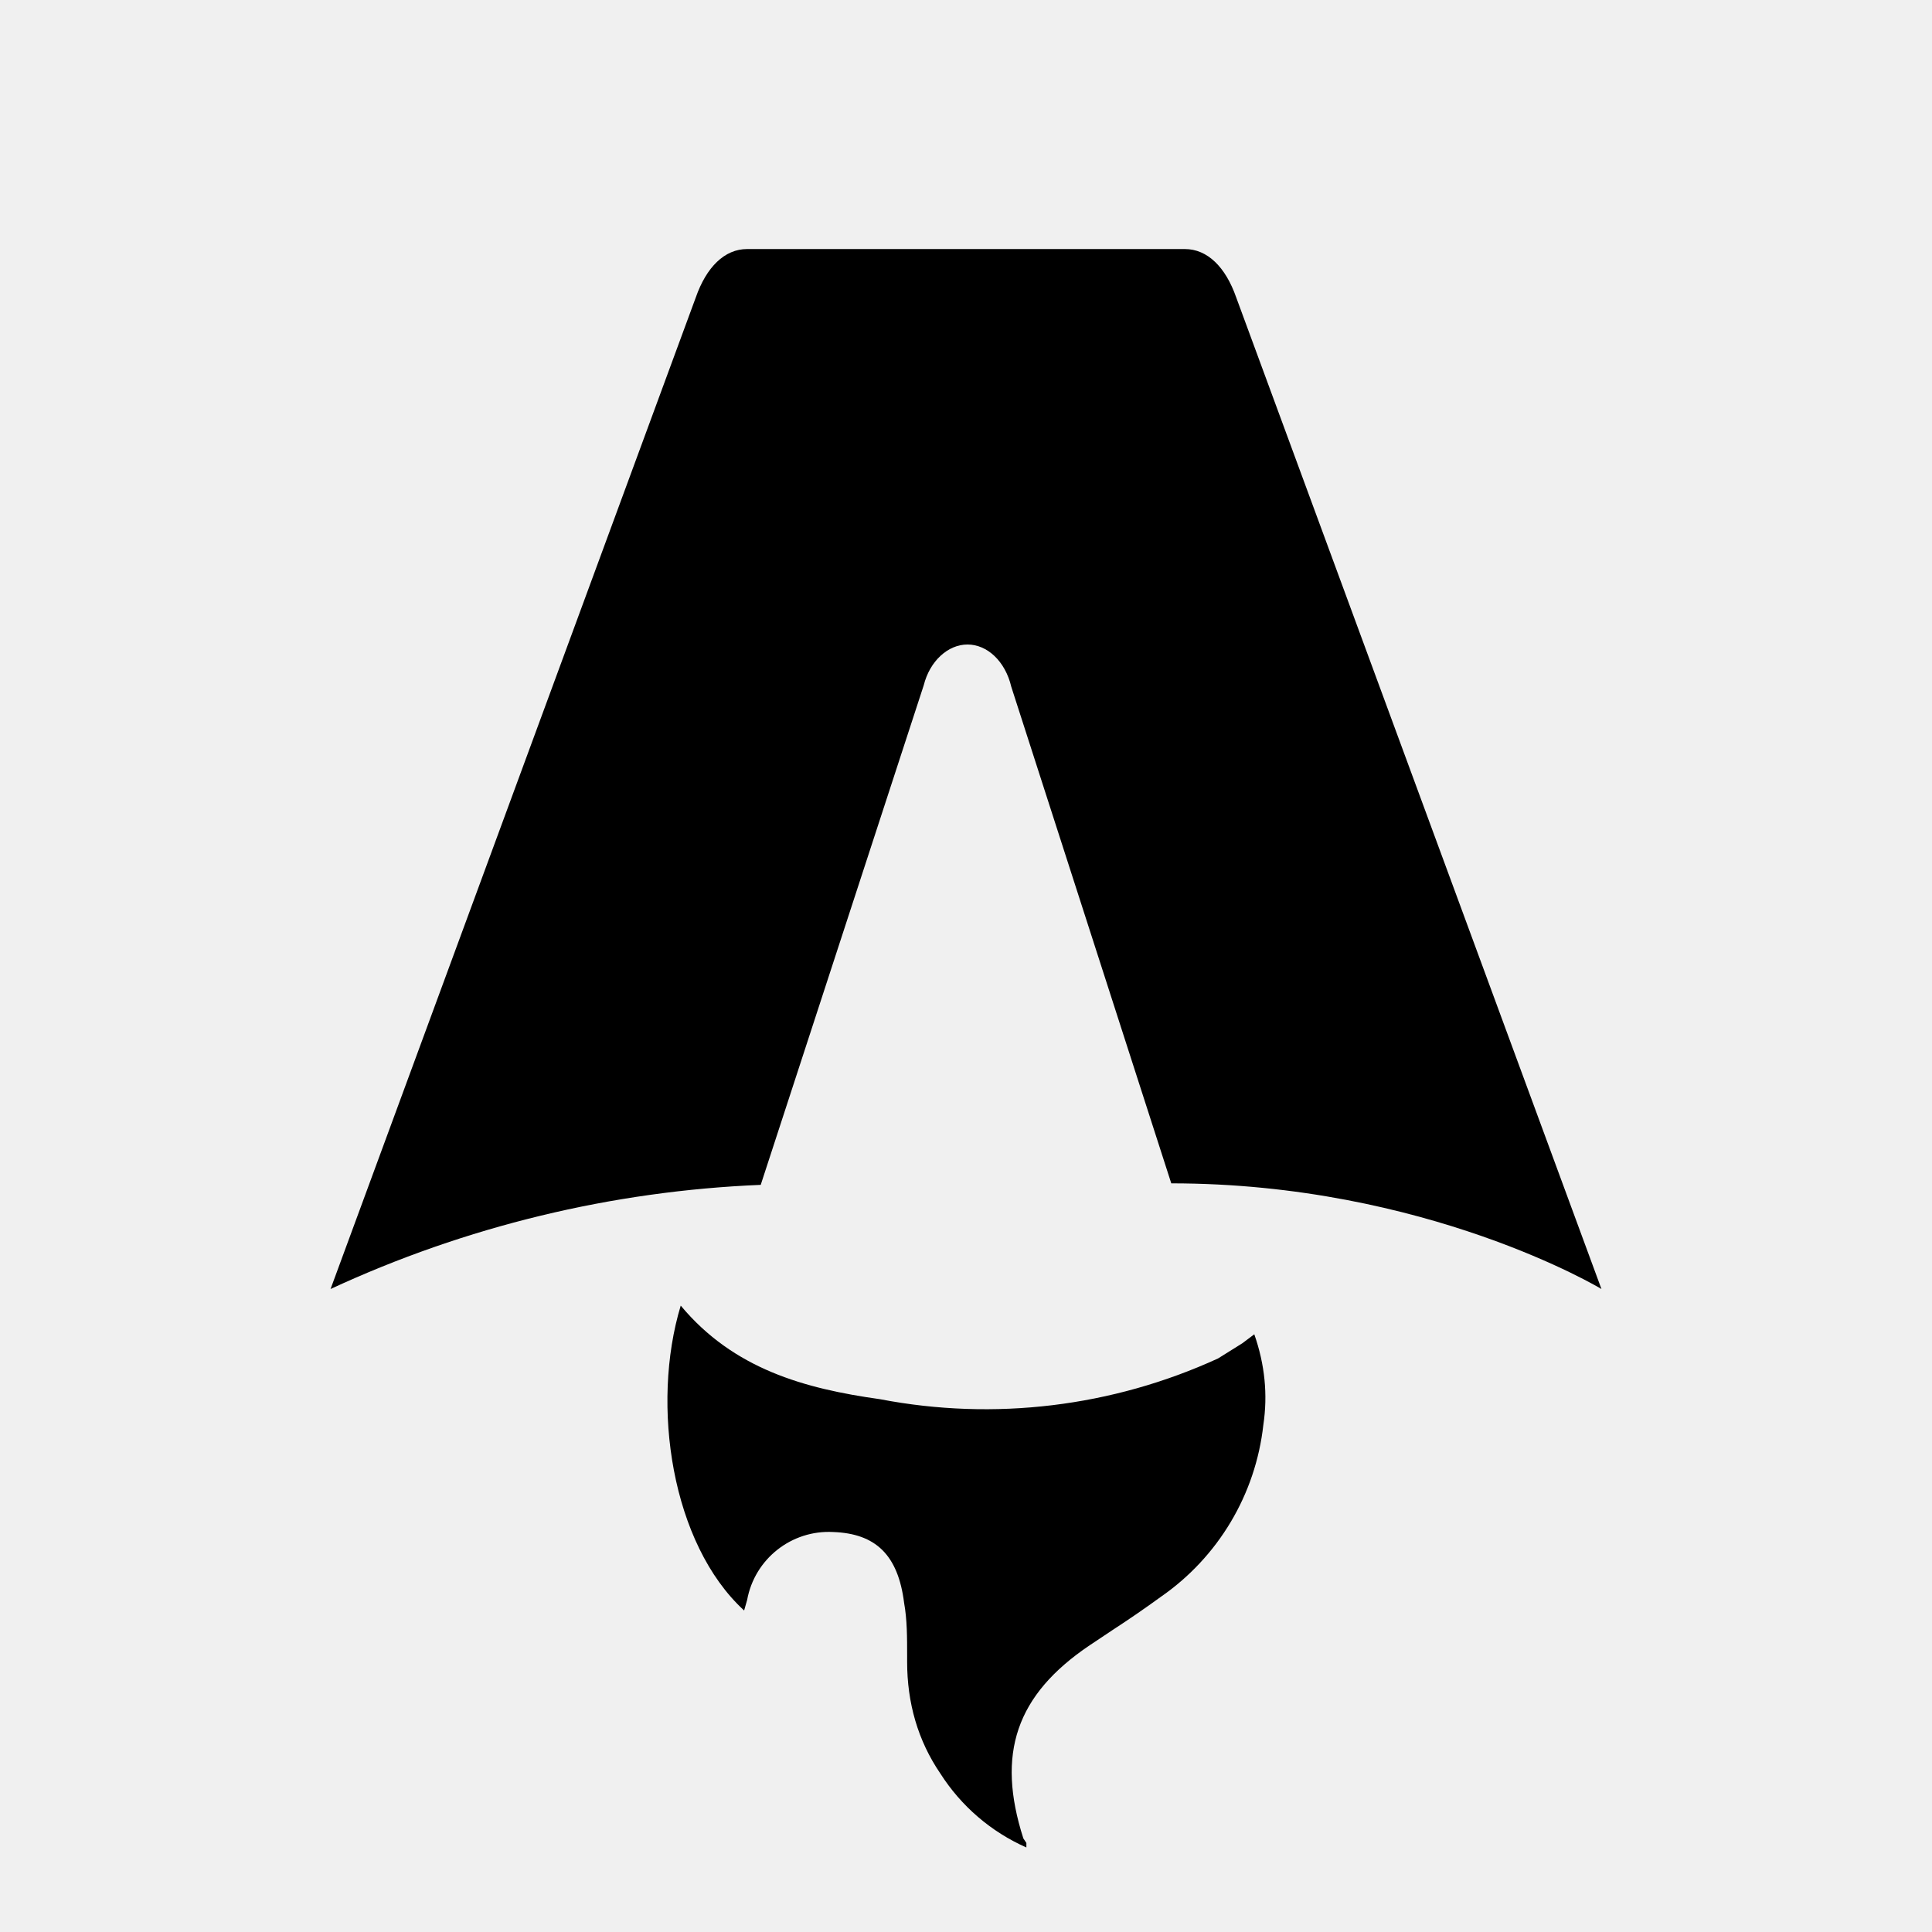
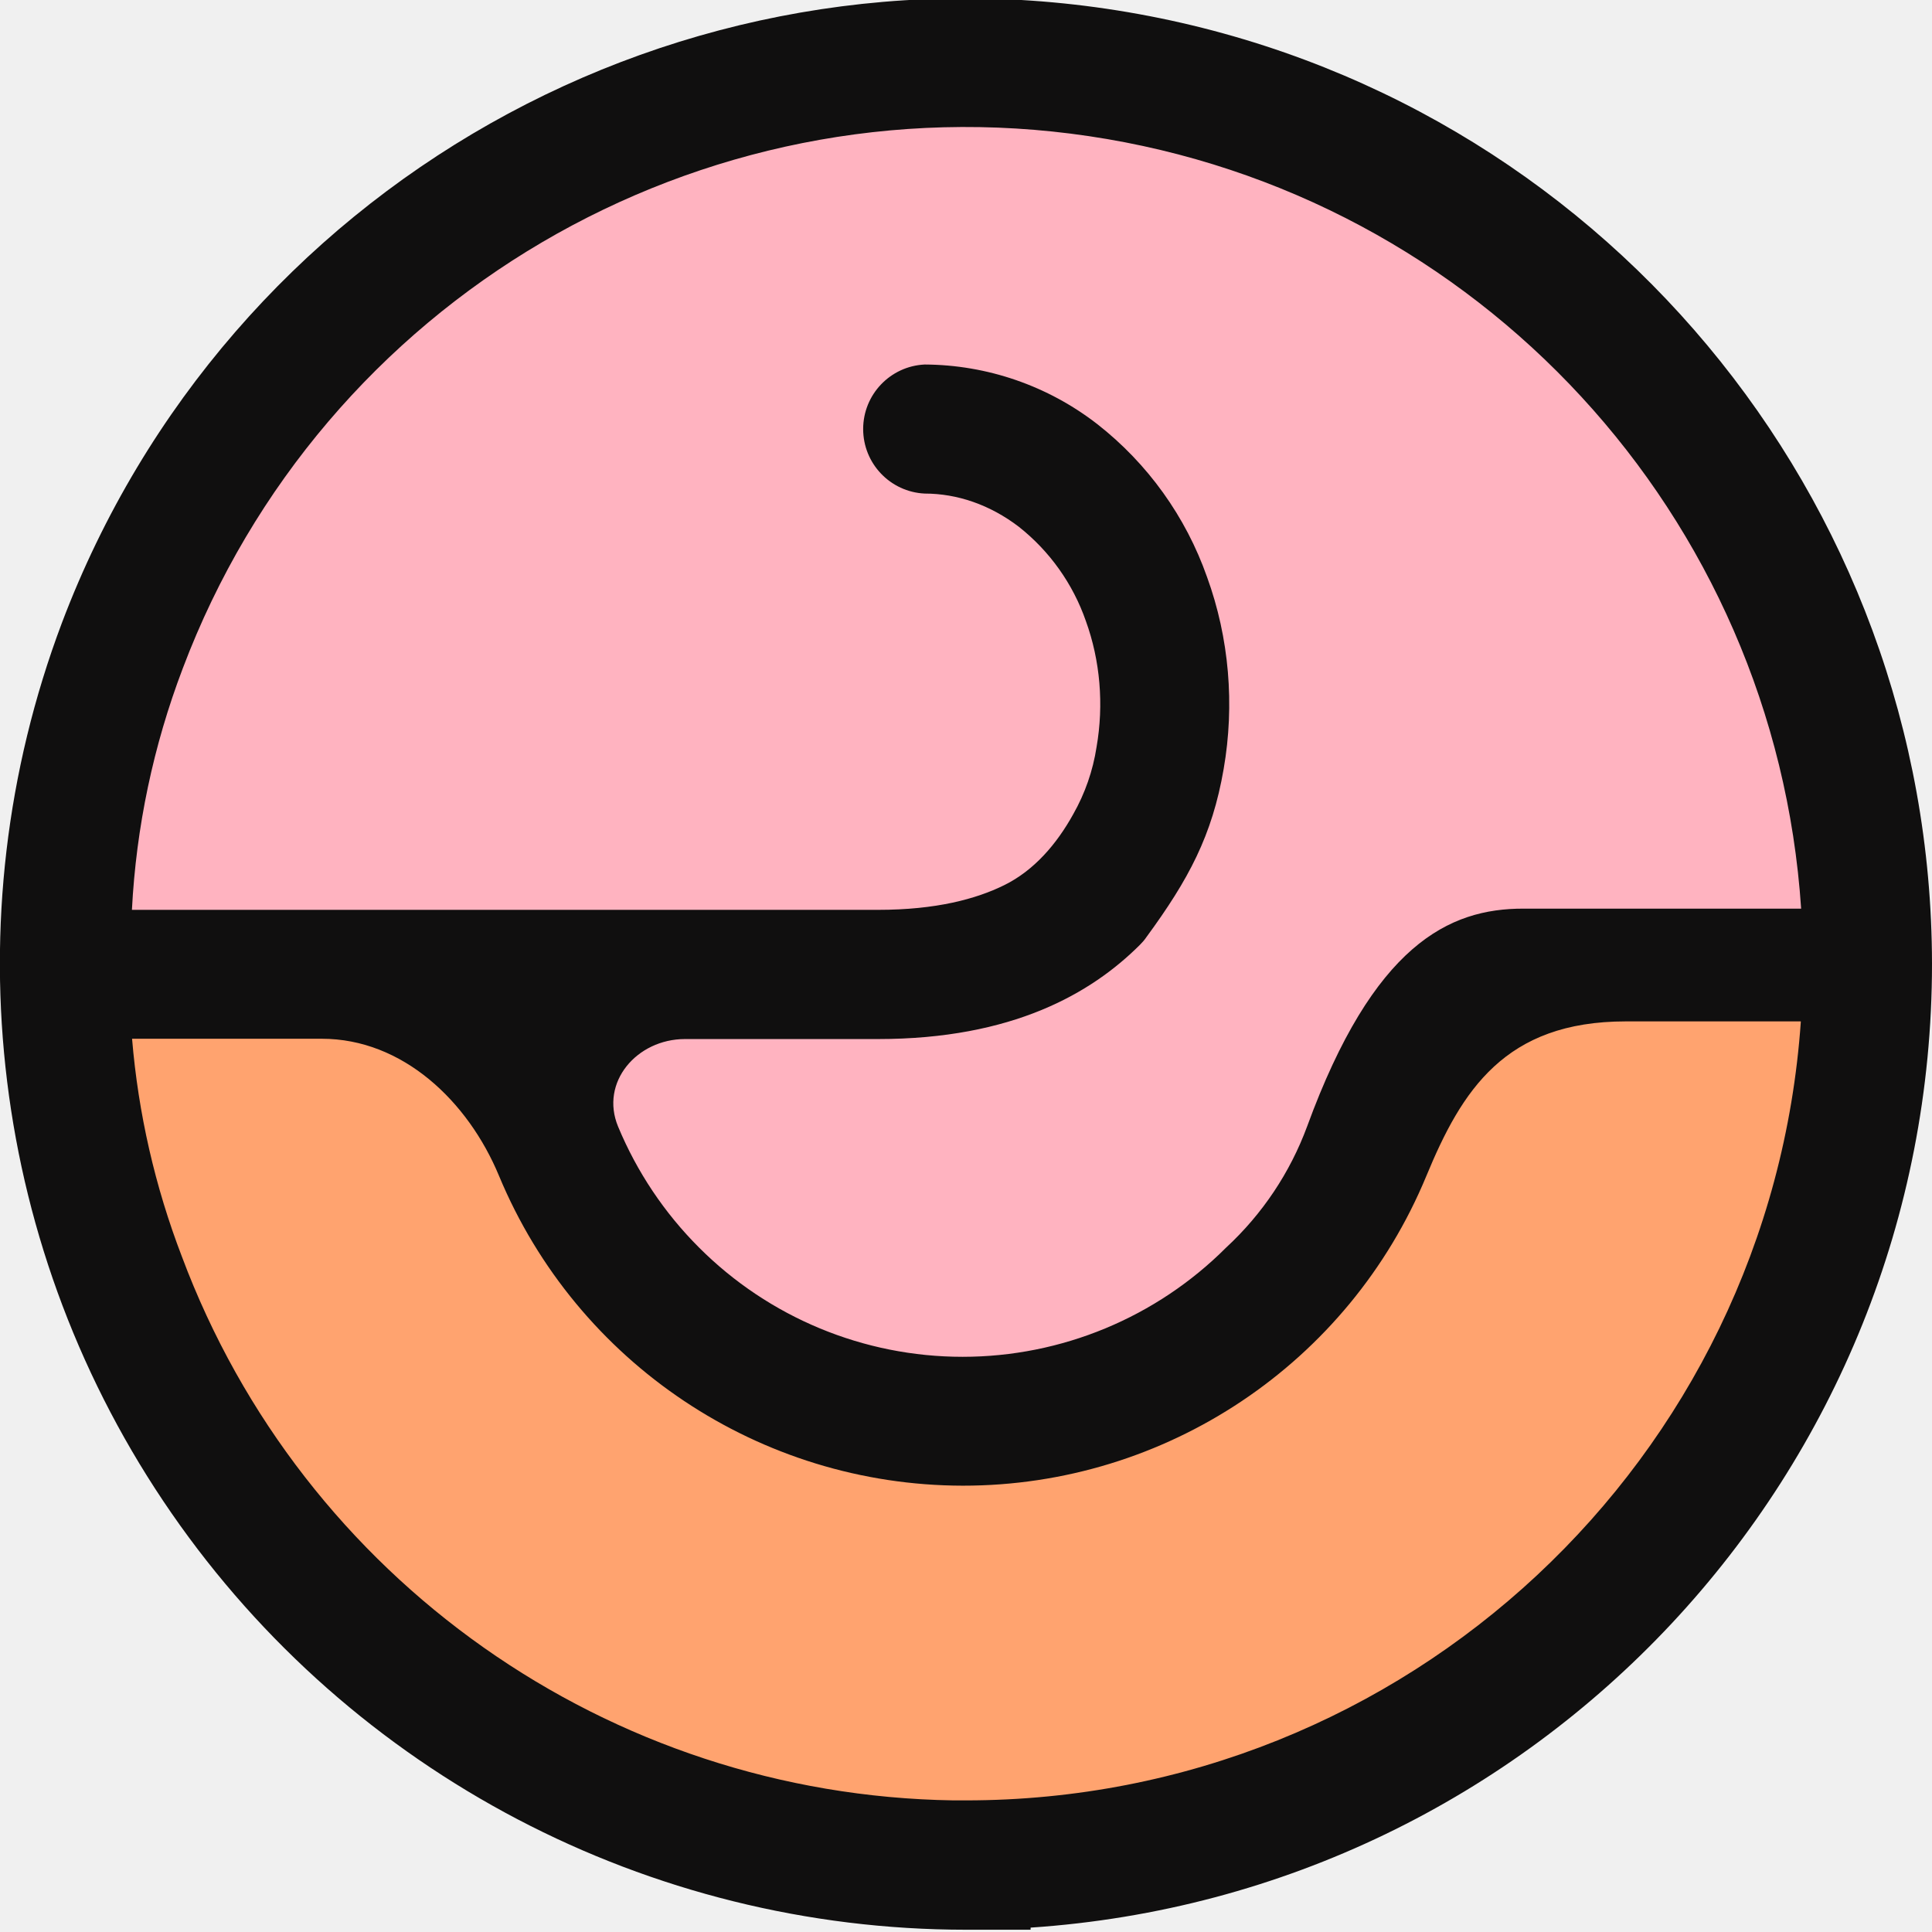
- <svg xmlns="http://www.w3.org/2000/svg" fill="none" viewBox="0 0 128 128">
-   <path d="M50.4 78.5a75.1 75.1 0 0 0-28.5 6.9l24.2-65.7c.7-2 1.9-3.2 3.4-3.2h29c1.5 0 2.7 1.2 3.4 3.2l24.2 65.7s-11.6-7-28.5-7L67 45.5c-.4-1.7-1.6-2.8-2.9-2.8-1.3 0-2.5 1.1-2.9 2.7L50.4 78.5Zm-1.1 28.2Zm-4.2-20.2c-2 6.6-.6 15.8 4.2 20.2a17.5 17.5 0 0 1 .2-.7 5.5 5.5 0 0 1 5.7-4.5c2.8.1 4.3 1.5 4.7 4.7.2 1.1.2 2.3.2 3.5v.4c0 2.7.7 5.2 2.2 7.4a13 13 0 0 0 5.7 4.9v-.3l-.2-.3c-1.8-5.6-.5-9.5 4.4-12.8l1.5-1a73 73 0 0 0 3.2-2.2 16 16 0 0 0 6.8-11.4c.3-2 .1-4-.6-6l-.8.6-1.6 1a37 37 0 0 1-22.4 2.7c-5-.7-9.7-2-13.2-6.2Z" />
-   <style>
-         path { fill: #000; }
-         @media (prefers-color-scheme: dark) {
-             path { fill: #FFF; }
-         }
-     </style>
+ <svg xmlns="http://www.w3.org/2000/svg" width="128" height="128" fill="none">
+   <g clip-path="url(#a)">
+     <path fill="#FFA36F" stroke="#000" stroke-width=".67" d="M35.33 65H4l5 23.33 26.33 28.34 42 7.33 37.34-26 8.66-35L92 65l-8.33 24.33-23.67 4-17.33-9L35.33 65Z" />
+     <path fill="#FFB3C0" stroke="#000" stroke-width=".67" d="M10.33 36.33 6 66.67l27-1 9.33 20 27 8.66L86.67 83l7-17.33 22-1.67L126 68.33l-4.33-19-10-23.33L77 5 40.33 6.33l-30 30Z" />
+     <path fill="#100F0F" fill-rule="evenodd" d="M8.74 60.28a52.56 52.56 0 0 1 3.37-16A55.46 55.46 0 0 1 119.33 60.2h-18.4C96 60.19 91 62.59 86.6 74.63a20.69 20.69 0 0 1-5.36 8.02 24.68 24.68 0 0 1-34.93 0 24.75 24.75 0 0 1-5.36-8.01c-1.22-2.94 1.25-5.8 4.43-5.8H58.17c8.9 0 14.13-3.02 17.36-6.25.15-.15.3-.32.42-.5 2.8-3.82 4.36-6.73 5.12-11.14.74-4.26.37-8.68-1.1-12.72A22.23 22.23 0 0 0 72.7 28.1a18.81 18.81 0 0 0-11.44-3.95 4.28 4.28 0 0 0 0 8.55c2.16 0 4.33.74 6.24 2.2a13.68 13.68 0 0 1 4.44 6.24c.95 2.62 1.2 5.54.71 8.35a13 13 0 0 1-1.55 4.46c-1.08 1.95-2.58 3.72-4.58 4.7-1.85.91-4.5 1.63-8.35 1.63H8.74Zm110.57 7.4A55.45 55.45 0 0 1 64 119.28h-.84a55.47 55.47 0 0 1-51.11-36.03 52.33 52.33 0 0 1-3.3-14.43h12.57c5.36 0 9.69 4.14 11.74 9.08a33.33 33.33 0 0 0 30.73 20.53A33.21 33.21 0 0 0 94.5 77.91c2.34-5.66 5.2-10.24 13.21-10.24h11.59Zm8.69-3.83a64 64 0 0 1-59.72 63.86v.14H64A64.02 64.02 0 0 1 4.1 41.27 64.02 64.02 0 0 1 128 63.85Z" clip-rule="evenodd" />
+   </g>
+   <defs>
+     <clipPath id="a">
+       <path fill="#fff" d="M0 0h128v128H0z" />
+     </clipPath>
+   </defs>
</svg>
